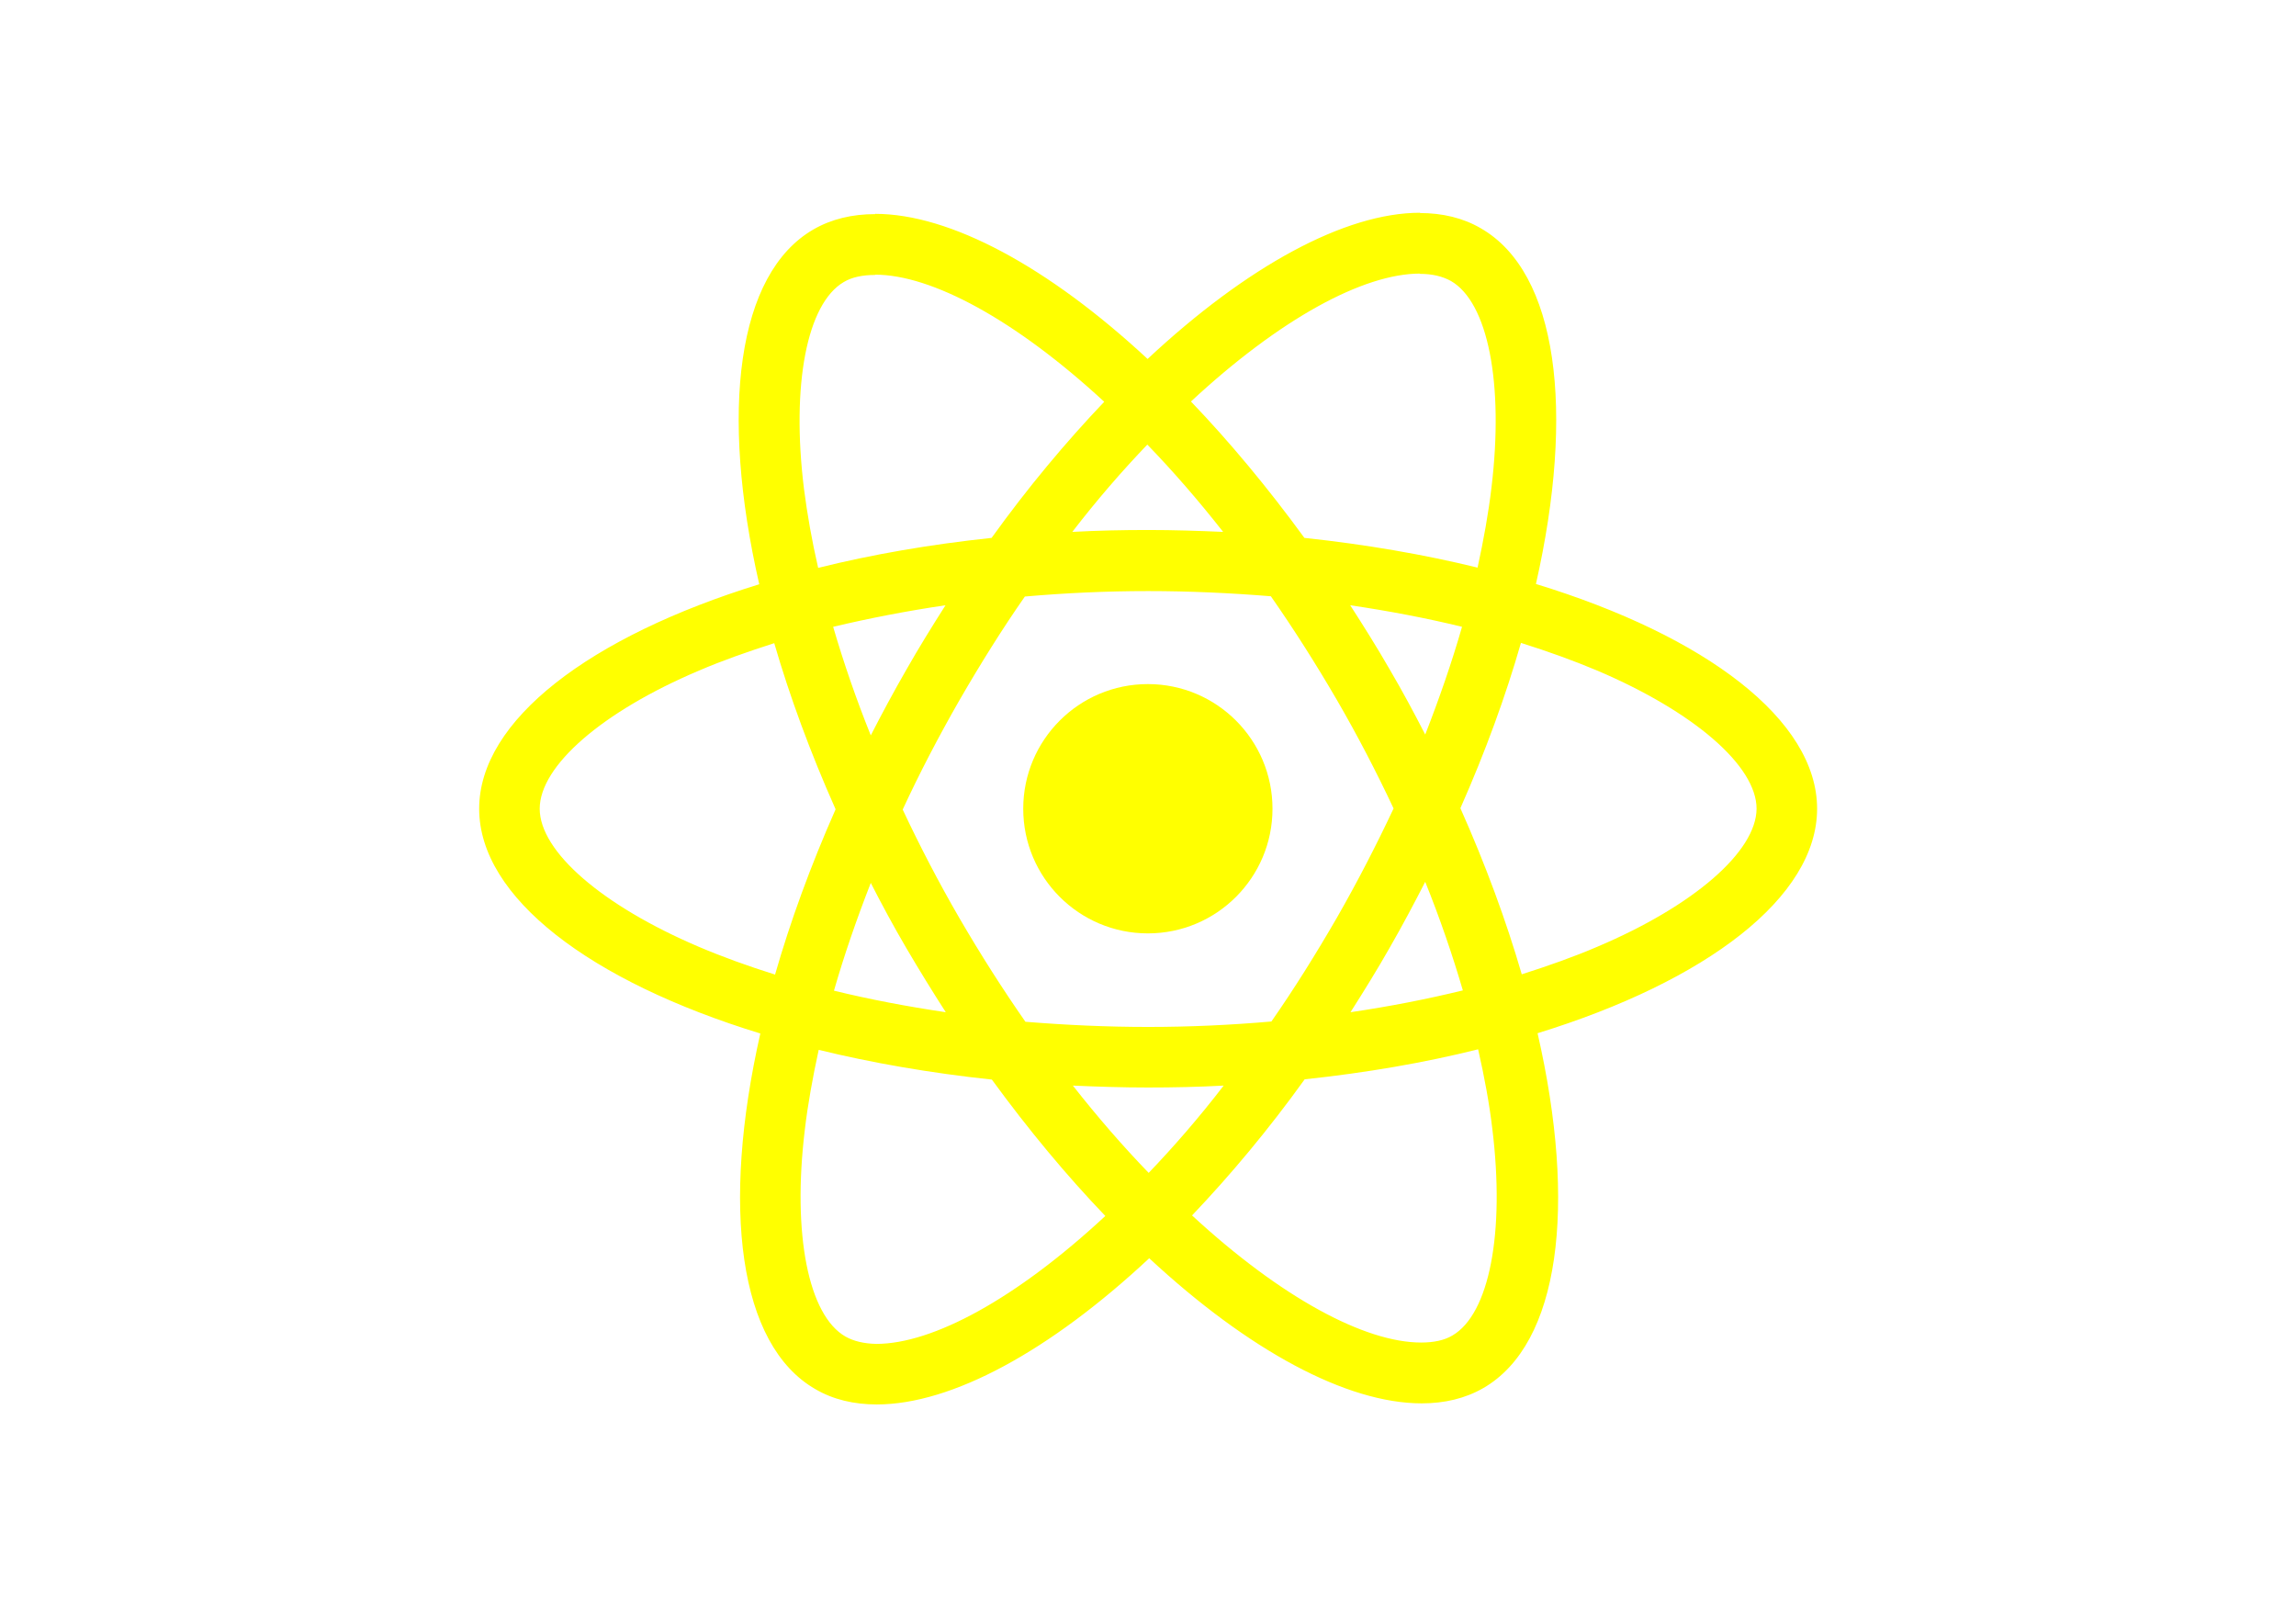
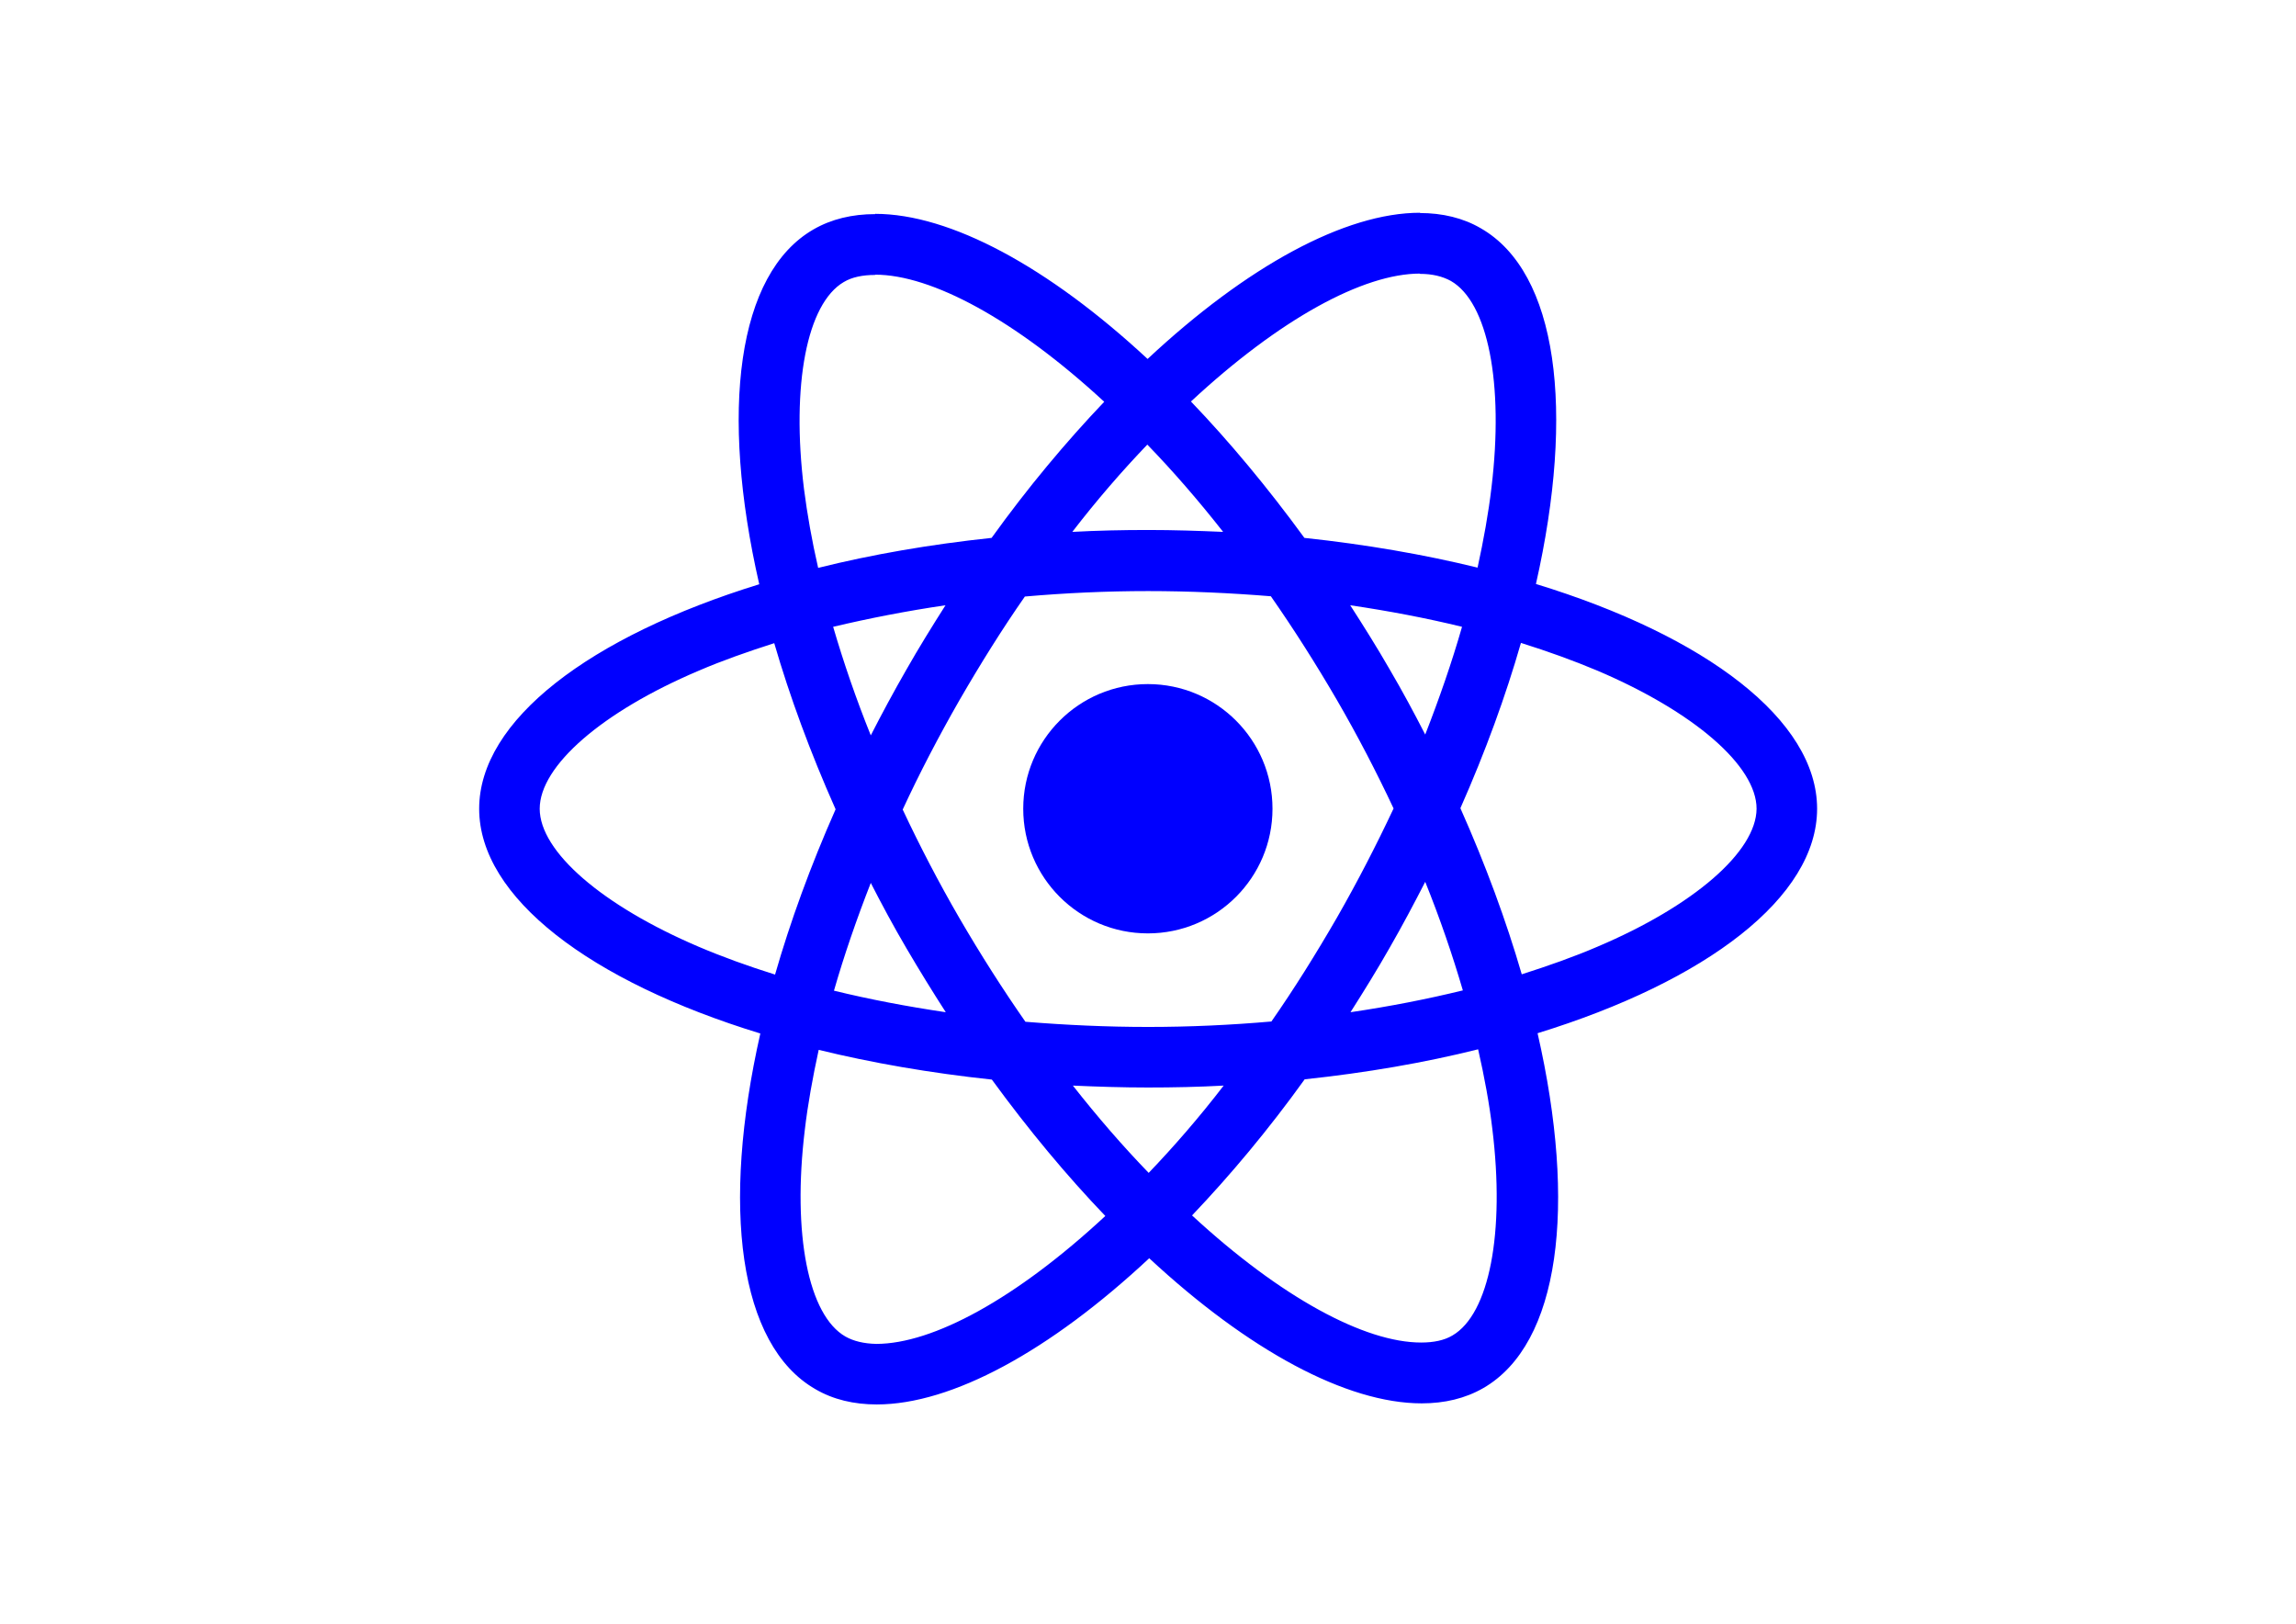
<svg xmlns="http://www.w3.org/2000/svg" viewBox="0 0 841.9 595.3">
-   <g fill="yellow">
+   <g fill="blue">
    <path d="M666.3 296.5c0-32.5-40.7-63.3-103.1-82.4 14.4-63.6 8-114.2-20.2-130.4-6.5-3.8-14.1-5.6-22.4-5.6v22.3c4.6 0 8.3.9 11.4 2.6 13.6 7.8 19.5 37.5 14.9 75.7-1.1 9.4-2.9 19.3-5.1 29.4-19.6-4.8-41-8.5-63.5-10.9-13.5-18.5-27.5-35.3-41.6-50 32.6-30.3 63.2-46.9 84-46.9V78c-27.5 0-63.5 19.6-99.9 53.6-36.4-33.8-72.4-53.2-99.9-53.2v22.3c20.7 0 51.4 16.5 84 46.6-14 14.7-28 31.4-41.3 49.9-22.6 2.4-44 6.1-63.6 11-2.3-10-4-19.7-5.2-29-4.7-38.2 1.1-67.9 14.6-75.8 3-1.8 6.9-2.6 11.5-2.6V78.5c-8.4 0-16 1.8-22.6 5.6-28.1 16.2-34.4 66.7-19.9 130.1-62.2 19.2-102.7 49.9-102.7 82.3 0 32.5 40.7 63.3 103.1 82.4-14.4 63.6-8 114.2 20.2 130.4 6.5 3.8 14.1 5.6 22.5 5.6 27.5 0 63.5-19.6 99.9-53.6 36.4 33.8 72.4 53.2 99.9 53.2 8.4 0 16-1.8 22.6-5.6 28.1-16.2 34.4-66.7 19.9-130.1 62-19.1 102.5-49.9 102.5-82.3zm-130.2-66.7c-3.7 12.9-8.3 26.2-13.5 39.5-4.1-8-8.4-16-13.1-24-4.6-8-9.5-15.8-14.4-23.4 14.2 2.1 27.9 4.7 41 7.9zm-45.8 106.5c-7.8 13.5-15.8 26.3-24.1 38.2-14.9 1.3-30 2-45.2 2-15.1 0-30.2-.7-45-1.9-8.3-11.9-16.4-24.6-24.2-38-7.6-13.1-14.5-26.4-20.8-39.8 6.2-13.4 13.2-26.8 20.7-39.9 7.8-13.5 15.8-26.3 24.1-38.2 14.9-1.3 30-2 45.2-2 15.1 0 30.2.7 45 1.9 8.3 11.9 16.4 24.6 24.2 38 7.6 13.1 14.5 26.4 20.8 39.8-6.3 13.4-13.2 26.8-20.7 39.9zm32.3-13c5.4 13.4 10 26.8 13.8 39.8-13.1 3.2-26.9 5.9-41.2 8 4.9-7.7 9.8-15.6 14.4-23.7 4.6-8 8.9-16.1 13-24.1zM421.2 430c-9.3-9.6-18.6-20.3-27.8-32 9 .4 18.2.7 27.5.7 9.4 0 18.7-.2 27.8-.7-9 11.7-18.3 22.4-27.5 32zm-74.4-58.9c-14.2-2.1-27.9-4.7-41-7.9 3.7-12.9 8.3-26.2 13.5-39.5 4.1 8 8.4 16 13.1 24 4.7 8 9.5 15.8 14.4 23.4zM420.7 163c9.3 9.6 18.6 20.3 27.8 32-9-.4-18.2-.7-27.5-.7-9.4 0-18.7.2-27.8.7 9-11.7 18.3-22.4 27.5-32zm-74 58.9c-4.9 7.7-9.8 15.6-14.4 23.7-4.6 8-8.9 16-13 24-5.4-13.4-10-26.8-13.8-39.8 13.1-3.1 26.9-5.8 41.2-7.9zm-90.5 125.2c-35.4-15.1-58.3-34.9-58.3-50.6 0-15.7 22.9-35.6 58.3-50.6 8.6-3.7 18-7 27.7-10.1 5.7 19.6 13.2 40 22.5 60.9-9.2 20.8-16.6 41.1-22.2 60.6-9.9-3.1-19.3-6.5-28-10.2zM310 490c-13.6-7.8-19.5-37.5-14.9-75.7 1.1-9.4 2.9-19.3 5.1-29.4 19.6 4.8 41 8.5 63.5 10.9 13.5 18.5 27.5 35.3 41.6 50-32.6 30.3-63.2 46.9-84 46.9-4.5-.1-8.3-1-11.3-2.7zm237.2-76.2c4.7 38.2-1.1 67.9-14.6 75.8-3 1.8-6.9 2.6-11.5 2.6-20.7 0-51.4-16.5-84-46.6 14-14.7 28-31.4 41.3-49.9 22.6-2.4 44-6.1 63.6-11 2.3 10.1 4.1 19.8 5.2 29.1zm38.5-66.7c-8.6 3.7-18 7-27.7 10.1-5.7-19.6-13.2-40-22.5-60.9 9.2-20.8 16.6-41.1 22.2-60.6 9.9 3.1 19.3 6.5 28.1 10.2 35.4 15.1 58.3 34.9 58.3 50.6-.1 15.7-23 35.6-58.4 50.6zM320.8 78.4z" />
    <circle cx="420.9" cy="296.5" r="45.7" />
    <path d="M520.5 78.1z" />
  </g>
</svg>
